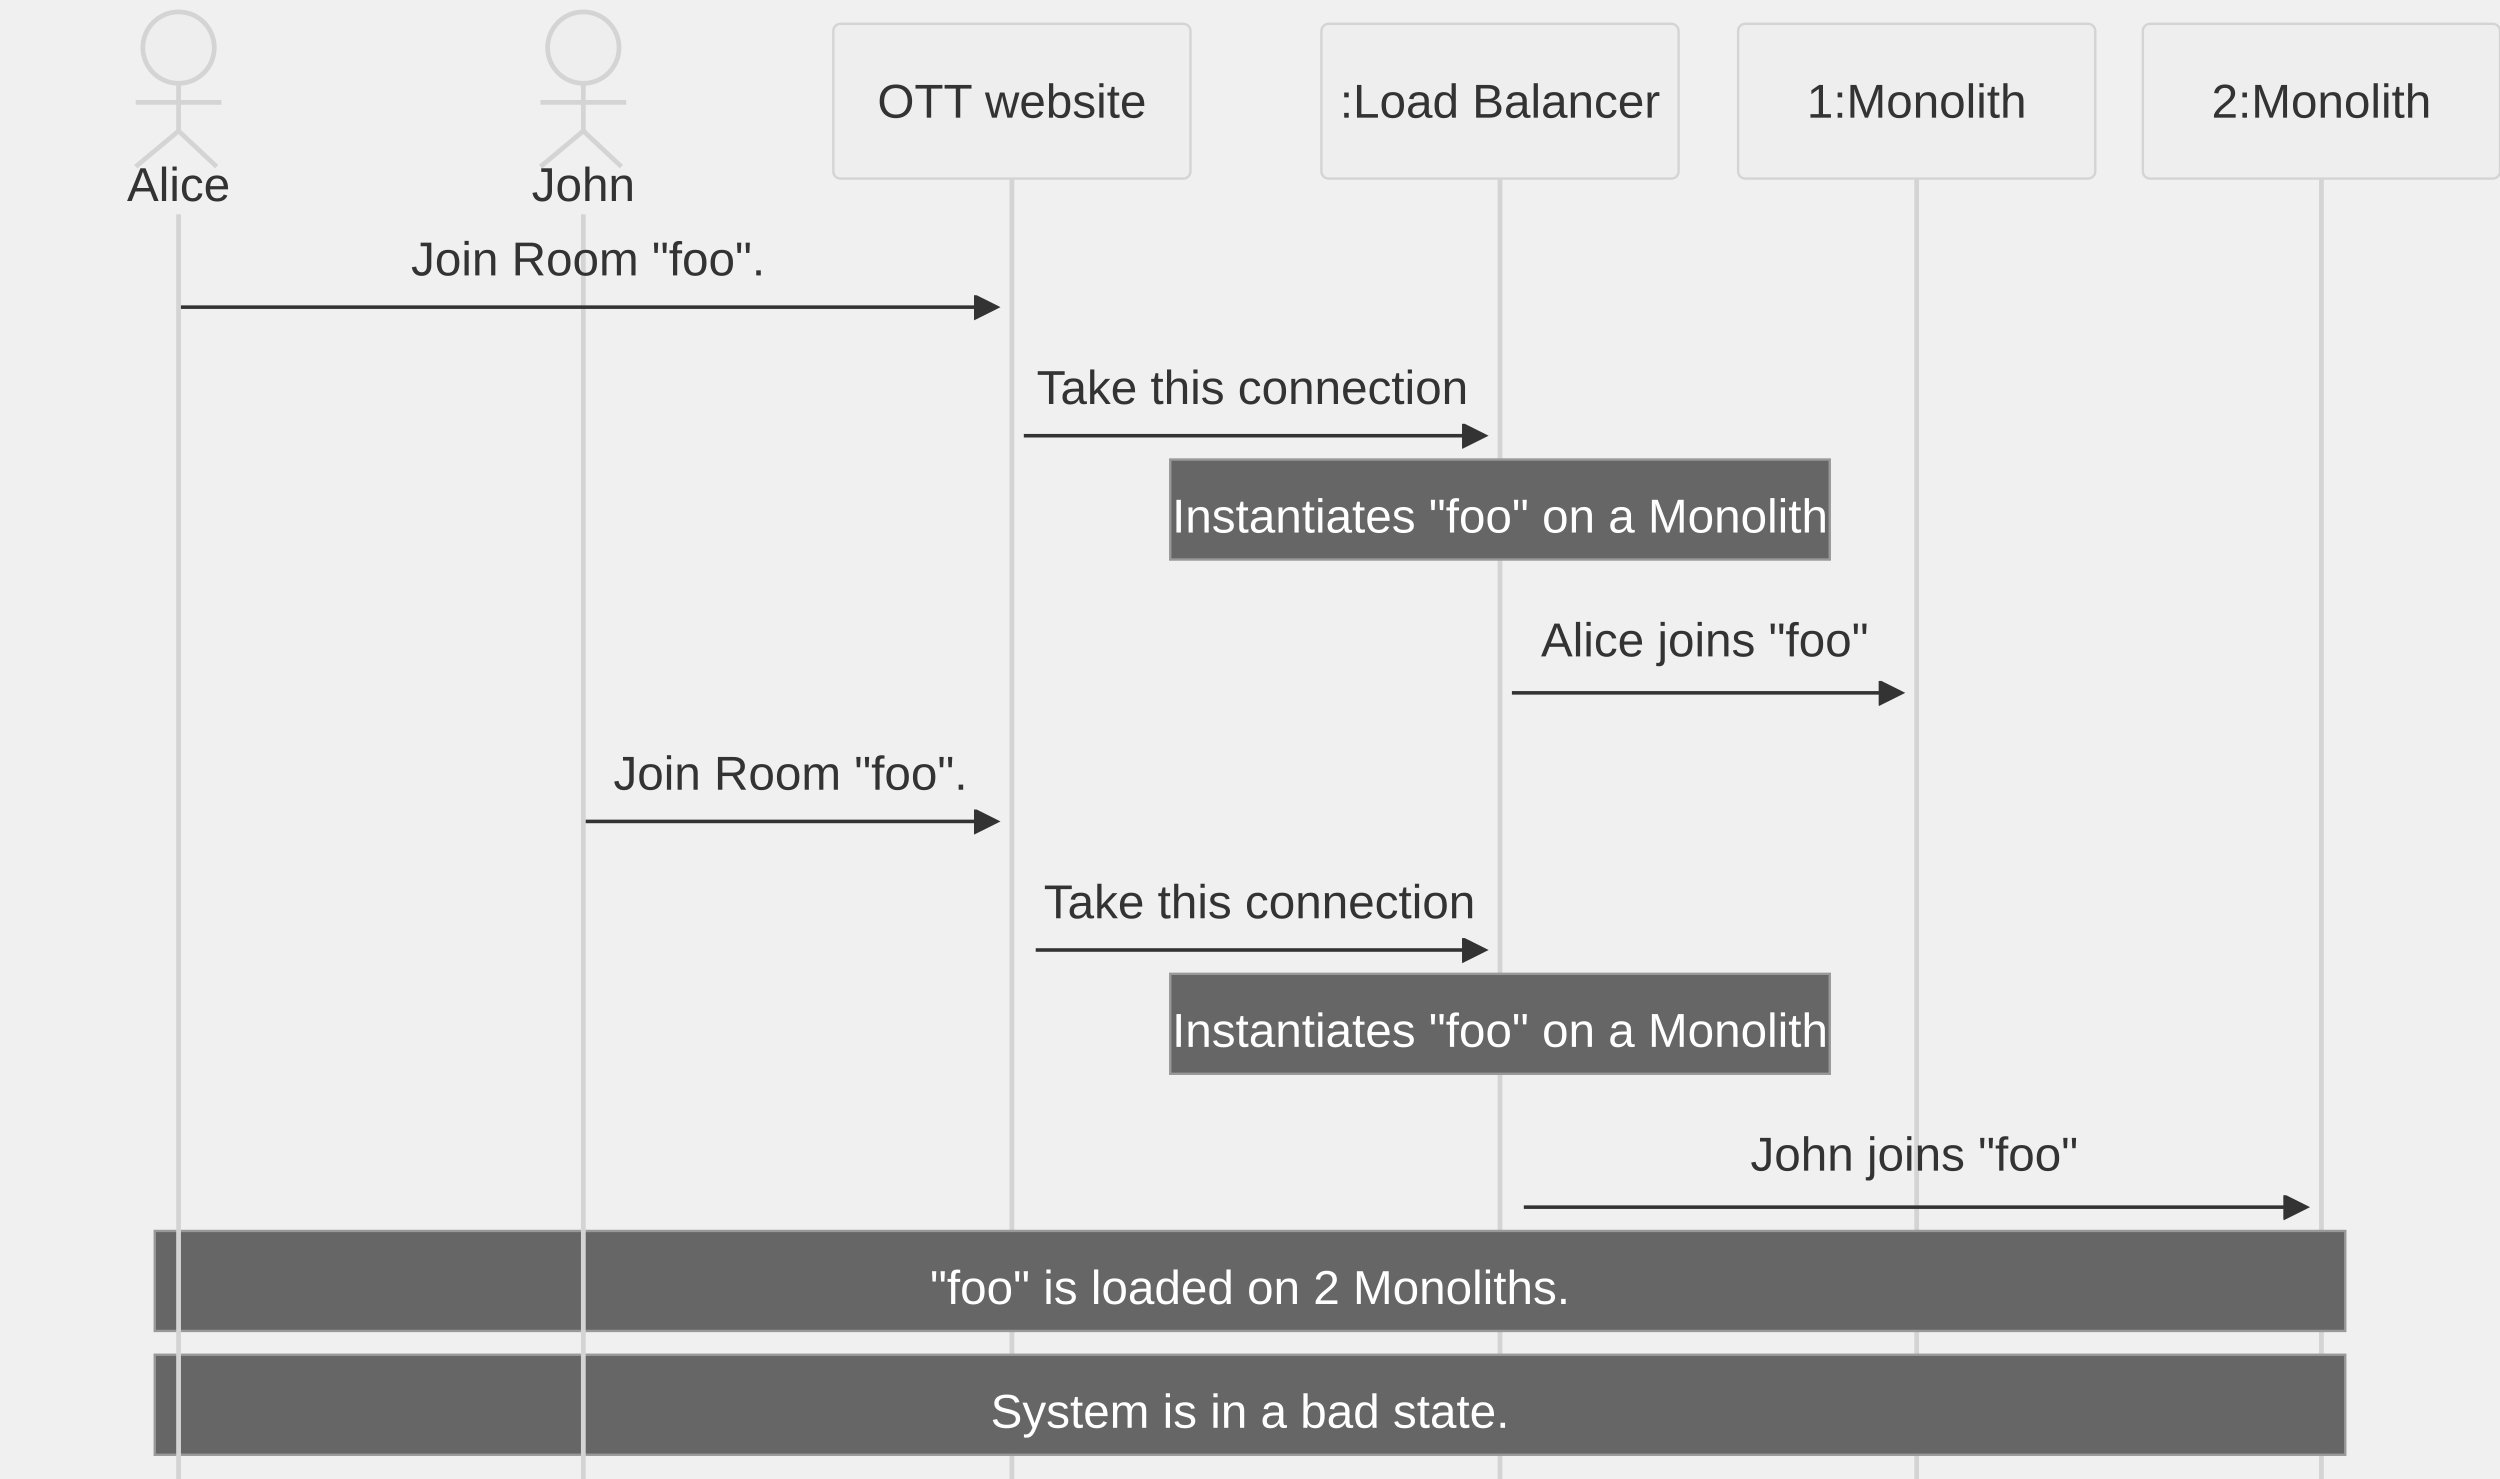
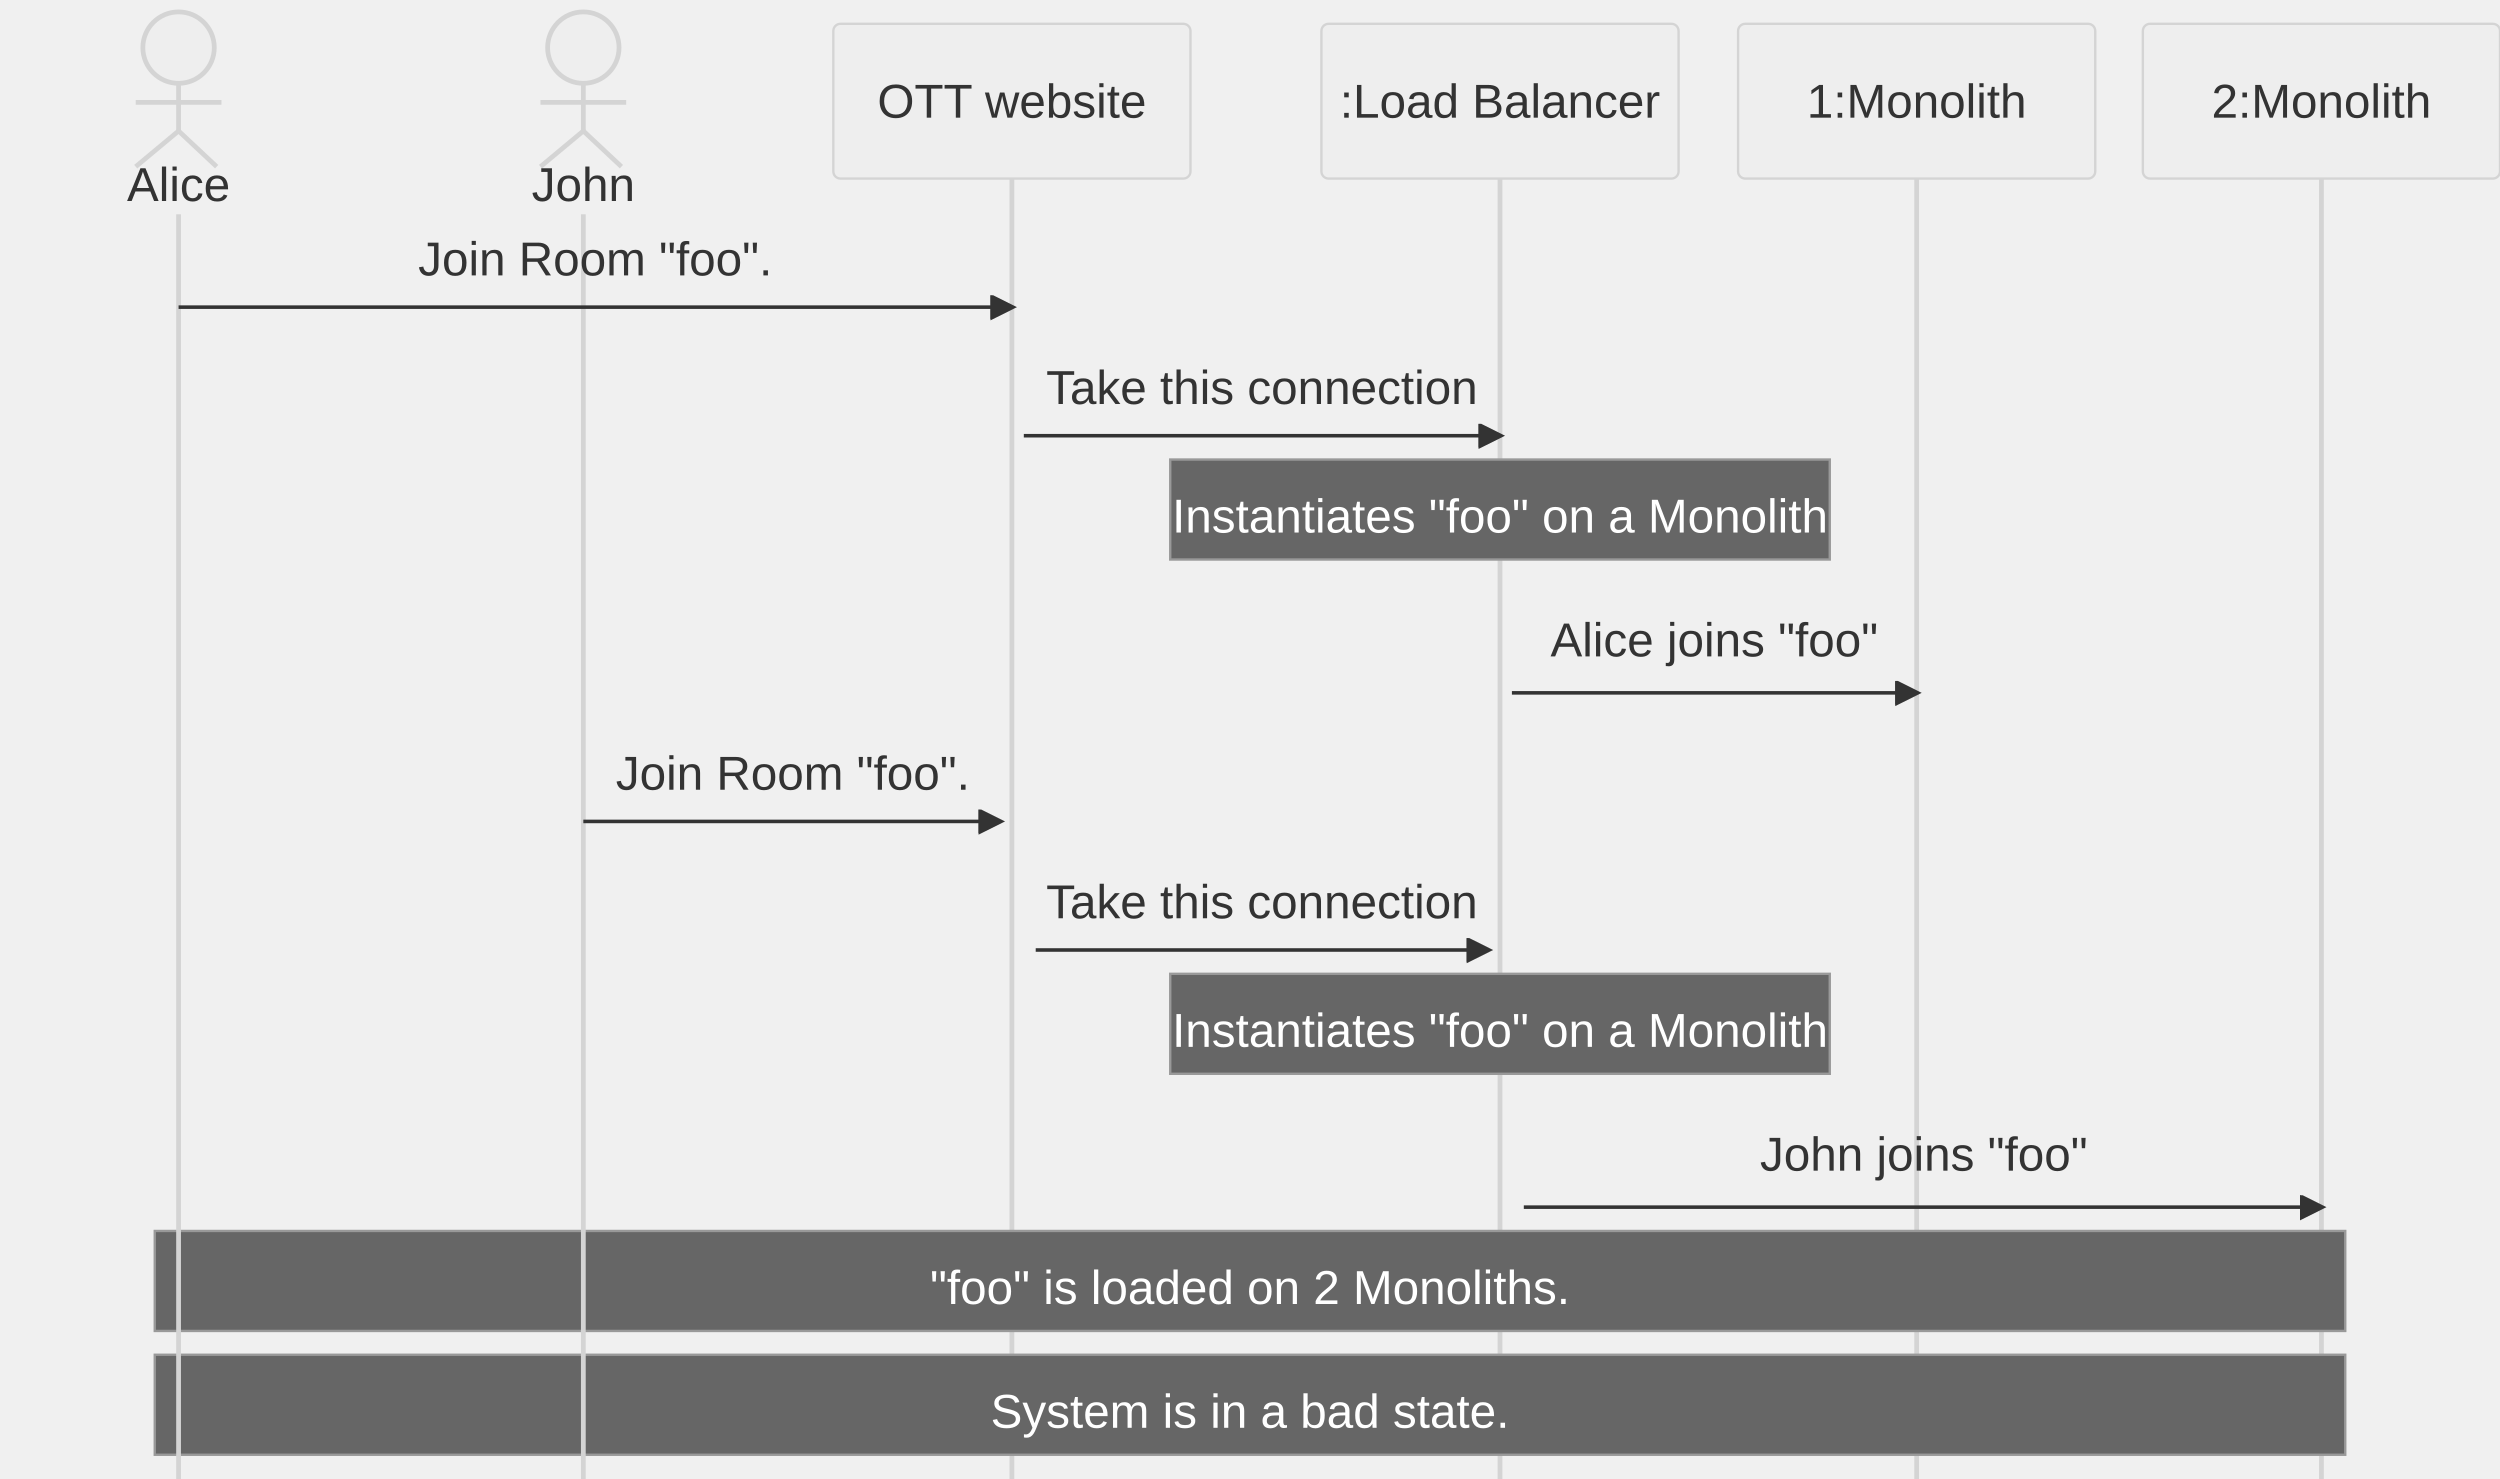
<svg xmlns="http://www.w3.org/2000/svg" aria-roledescription="sequence" role="graphics-document document" viewBox="0 -10 1050 621" style="max-width: 1050px; background-color: white;" width="100%" id="my-svg">
  <g>
    <line stroke="#999" stroke-width="0.5px" class="200" y2="2000" x2="975" y1="5" x1="975" id="actor5" />
    <g id="root-5">
      <rect class="actor" ry="3" rx="3" height="65" width="150" stroke="#666" fill="#eaeaea" y="0" x="900" />
      <text style="text-anchor: middle; font-size: 20px; font-weight: 400;" class="actor" alignment-baseline="central" dominant-baseline="central" y="32.5" x="975">
        <tspan dy="0" x="975">2:Monolith</tspan>
      </text>
    </g>
  </g>
  <g>
    <line stroke="#999" stroke-width="0.5px" class="200" y2="2000" x2="805" y1="5" x1="805" id="actor4" />
    <g id="root-4">
      <rect class="actor" ry="3" rx="3" height="65" width="150" stroke="#666" fill="#eaeaea" y="0" x="730" />
      <text style="text-anchor: middle; font-size: 20px; font-weight: 400;" class="actor" alignment-baseline="central" dominant-baseline="central" y="32.5" x="805">
        <tspan dy="0" x="805">1:Monolith</tspan>
      </text>
    </g>
  </g>
  <g>
    <line stroke="#999" stroke-width="0.5px" class="200" y2="2000" x2="630" y1="5" x1="630" id="actor3" />
    <g id="root-3">
      <rect class="actor" ry="3" rx="3" height="65" width="150" stroke="#666" fill="#eaeaea" y="0" x="555" />
      <text style="text-anchor: middle; font-size: 20px; font-weight: 400;" class="actor" alignment-baseline="central" dominant-baseline="central" y="32.5" x="630">
        <tspan dy="0" x="630">:Load Balancer</tspan>
      </text>
    </g>
  </g>
  <g>
    <line stroke="#999" stroke-width="0.5px" class="200" y2="2000" x2="425" y1="5" x1="425" id="actor2" />
    <g id="root-2">
      <rect class="actor" ry="3" rx="3" height="65" width="150" stroke="#666" fill="#eaeaea" y="0" x="350" />
      <text style="text-anchor: middle; font-size: 20px; font-weight: 400;" class="actor" alignment-baseline="central" dominant-baseline="central" y="32.5" x="425">
        <tspan dy="0" x="425">OTT website</tspan>
      </text>
    </g>
  </g>
  <style>#my-svg{font-family:"trebuchet ms",verdana,arial,sans-serif;font-size:16px;fill:#000000;}#my-svg .error-icon{fill:#552222;}#my-svg .error-text{fill:#552222;stroke:#552222;}#my-svg .edge-thickness-normal{stroke-width:2px;}#my-svg .edge-thickness-thick{stroke-width:3.5px;}#my-svg .edge-pattern-solid{stroke-dasharray:0;}#my-svg .edge-pattern-dashed{stroke-dasharray:3;}#my-svg .edge-pattern-dotted{stroke-dasharray:2;}#my-svg .marker{fill:#666;stroke:#666;}#my-svg .marker.cross{stroke:#666;}#my-svg svg{font-family:"trebuchet ms",verdana,arial,sans-serif;font-size:16px;}#my-svg .actor{stroke:hsl(0, 0%, 83%);fill:#eee;}#my-svg text.actor&gt;tspan{fill:#333;stroke:none;}#my-svg .actor-line{stroke:#666;}#my-svg .messageLine0{stroke-width:1.5;stroke-dasharray:none;stroke:#333;}#my-svg .messageLine1{stroke-width:1.5;stroke-dasharray:2,2;stroke:#333;}#my-svg #arrowhead path{fill:#333;stroke:#333;}#my-svg .sequenceNumber{fill:white;}#my-svg #sequencenumber{fill:#333;}#my-svg #crosshead path{fill:#333;stroke:#333;}#my-svg .messageText{fill:#333;stroke:none;}#my-svg .labelBox{stroke:hsl(0, 0%, 83%);fill:#eee;}#my-svg .labelText,#my-svg .labelText&gt;tspan{fill:#333;stroke:none;}#my-svg .loopText,#my-svg .loopText&gt;tspan{fill:#333;stroke:none;}#my-svg .loopLine{stroke-width:2px;stroke-dasharray:2,2;stroke:hsl(0, 0%, 83%);fill:hsl(0, 0%, 83%);}#my-svg .note{stroke:#999;fill:#666;}#my-svg .noteText,#my-svg .noteText&gt;tspan{fill:#fff;stroke:none;}#my-svg .activation0{fill:#f4f4f4;stroke:#666;}#my-svg .activation1{fill:#f4f4f4;stroke:#666;}#my-svg .activation2{fill:#f4f4f4;stroke:#666;}#my-svg .actorPopupMenu{position:absolute;}#my-svg .actorPopupMenuPanel{position:absolute;fill:#eee;box-shadow:0px 8px 16px 0px rgba(0,0,0,0.2);filter:drop-shadow(3px 5px 2px rgb(0 0 0 / 0.4));}#my-svg .actor-man line{stroke:hsl(0, 0%, 83%);fill:#eee;}#my-svg .actor-man circle,#my-svg line{stroke:hsl(0, 0%, 83%);fill:#eee;stroke-width:2px;}#my-svg :root{--mermaid-font-family:"trebuchet ms",verdana,arial,sans-serif;}</style>
  <g />
  <defs>
    <symbol height="24" width="24" id="computer">
      <path d="M2 2v13h20v-13h-20zm18 11h-16v-9h16v9zm-10.228 6l.466-1h3.524l.467 1h-4.457zm14.228 3h-24l2-6h2.104l-1.33 4h18.45l-1.297-4h2.073l2 6zm-5-10h-14v-7h14v7z" transform="scale(.5)" />
    </symbol>
  </defs>
  <defs>
    <symbol clip-rule="evenodd" fill-rule="evenodd" id="database">
      <path d="M12.258.001l.256.004.255.005.253.008.251.01.249.012.247.015.246.016.242.019.241.02.239.023.236.024.233.027.231.028.229.031.225.032.223.034.22.036.217.038.214.04.211.041.208.043.205.045.201.046.198.048.194.05.191.051.187.053.183.054.18.056.175.057.172.059.168.06.163.061.16.063.155.064.15.066.074.033.073.033.071.034.07.034.069.035.068.035.067.035.066.035.064.036.064.036.062.036.06.036.06.037.058.037.058.037.055.038.055.038.053.038.052.038.051.039.05.039.048.039.047.039.045.04.044.04.043.04.041.04.04.041.039.041.037.041.036.041.034.041.033.042.032.042.03.042.029.042.027.042.026.043.024.043.023.043.021.043.02.043.018.044.017.043.015.044.013.044.012.044.011.045.009.044.007.045.006.045.004.045.002.045.001.045v17l-.001.045-.002.045-.004.045-.006.045-.007.045-.009.044-.011.045-.012.044-.013.044-.015.044-.017.043-.018.044-.02.043-.021.043-.023.043-.024.043-.026.043-.027.042-.029.042-.03.042-.032.042-.033.042-.034.041-.036.041-.037.041-.039.041-.04.041-.041.04-.043.04-.044.04-.045.04-.047.039-.048.039-.05.039-.051.039-.052.038-.053.038-.055.038-.055.038-.058.037-.058.037-.06.037-.06.036-.062.036-.064.036-.064.036-.066.035-.067.035-.068.035-.069.035-.07.034-.071.034-.073.033-.074.033-.15.066-.155.064-.16.063-.163.061-.168.06-.172.059-.175.057-.18.056-.183.054-.187.053-.191.051-.194.05-.198.048-.201.046-.205.045-.208.043-.211.041-.214.04-.217.038-.22.036-.223.034-.225.032-.229.031-.231.028-.233.027-.236.024-.239.023-.241.02-.242.019-.246.016-.247.015-.249.012-.251.01-.253.008-.255.005-.256.004-.258.001-.258-.001-.256-.004-.255-.005-.253-.008-.251-.01-.249-.012-.247-.015-.245-.016-.243-.019-.241-.02-.238-.023-.236-.024-.234-.027-.231-.028-.228-.031-.226-.032-.223-.034-.22-.036-.217-.038-.214-.04-.211-.041-.208-.043-.204-.045-.201-.046-.198-.048-.195-.05-.19-.051-.187-.053-.184-.054-.179-.056-.176-.057-.172-.059-.167-.06-.164-.061-.159-.063-.155-.064-.151-.066-.074-.033-.072-.033-.072-.034-.07-.034-.069-.035-.068-.035-.067-.035-.066-.035-.064-.036-.063-.036-.062-.036-.061-.036-.06-.037-.058-.037-.057-.037-.056-.038-.055-.038-.053-.038-.052-.038-.051-.039-.049-.039-.049-.039-.046-.039-.046-.04-.044-.04-.043-.04-.041-.04-.04-.041-.039-.041-.037-.041-.036-.041-.034-.041-.033-.042-.032-.042-.03-.042-.029-.042-.027-.042-.026-.043-.024-.043-.023-.043-.021-.043-.02-.043-.018-.044-.017-.043-.015-.044-.013-.044-.012-.044-.011-.045-.009-.044-.007-.045-.006-.045-.004-.045-.002-.045-.001-.045v-17l.001-.045.002-.045.004-.045.006-.045.007-.045.009-.044.011-.045.012-.044.013-.044.015-.044.017-.043.018-.044.02-.043.021-.043.023-.043.024-.043.026-.043.027-.042.029-.042.03-.042.032-.042.033-.042.034-.041.036-.041.037-.041.039-.041.04-.041.041-.04.043-.04.044-.04.046-.04.046-.039.049-.039.049-.039.051-.039.052-.038.053-.038.055-.038.056-.038.057-.037.058-.037.06-.037.061-.036.062-.036.063-.036.064-.036.066-.035.067-.035.068-.035.069-.035.07-.034.072-.034.072-.033.074-.033.151-.066.155-.064.159-.063.164-.061.167-.06.172-.059.176-.057.179-.056.184-.054.187-.053.19-.051.195-.05.198-.048.201-.046.204-.045.208-.043.211-.041.214-.04.217-.038.22-.036.223-.034.226-.032.228-.031.231-.028.234-.027.236-.024.238-.023.241-.02.243-.019.245-.016.247-.015.249-.012.251-.01.253-.008.255-.005.256-.004.258-.001.258.001zm-9.258 20.499v.01l.001.021.003.021.004.022.005.021.006.022.007.022.009.023.01.022.011.023.012.023.013.023.015.023.016.024.017.023.018.024.019.024.021.024.022.025.023.024.024.025.052.049.056.05.061.051.066.051.07.051.075.051.079.052.084.052.088.052.092.052.097.052.102.051.105.052.11.052.114.051.119.051.123.051.127.05.131.05.135.05.139.048.144.049.147.047.152.047.155.047.16.045.163.045.167.043.171.043.176.041.178.041.183.039.187.039.19.037.194.035.197.035.202.033.204.031.209.03.212.029.216.027.219.025.222.024.226.021.23.02.233.018.236.016.24.015.243.012.246.01.249.008.253.005.256.004.259.001.26-.001.257-.004.254-.005.25-.008.247-.011.244-.012.241-.014.237-.016.233-.018.231-.021.226-.021.224-.024.22-.026.216-.027.212-.028.21-.031.205-.031.202-.034.198-.034.194-.036.191-.037.187-.039.183-.04.179-.04.175-.042.172-.043.168-.044.163-.045.16-.046.155-.046.152-.047.148-.048.143-.049.139-.049.136-.05.131-.05.126-.05.123-.051.118-.052.114-.051.11-.052.106-.052.101-.052.096-.052.092-.052.088-.053.083-.051.079-.052.074-.052.07-.051.065-.051.06-.051.056-.05.051-.05.023-.024.023-.025.021-.024.02-.024.019-.024.018-.024.017-.024.015-.023.014-.024.013-.023.012-.023.01-.023.01-.022.008-.022.006-.022.006-.022.004-.022.004-.021.001-.021.001-.021v-4.127l-.077.055-.08.053-.083.054-.085.053-.087.052-.09.052-.093.051-.095.05-.097.05-.1.049-.102.049-.105.048-.106.047-.109.047-.111.046-.114.045-.115.045-.118.044-.12.043-.122.042-.124.042-.126.041-.128.04-.13.04-.132.038-.134.038-.135.037-.138.037-.139.035-.142.035-.143.034-.144.033-.147.032-.148.031-.15.03-.151.03-.153.029-.154.027-.156.027-.158.026-.159.025-.161.024-.162.023-.163.022-.165.021-.166.02-.167.019-.169.018-.169.017-.171.016-.173.015-.173.014-.175.013-.175.012-.177.011-.178.01-.179.008-.179.008-.181.006-.182.005-.182.004-.184.003-.184.002h-.37l-.184-.002-.184-.003-.182-.004-.182-.005-.181-.006-.179-.008-.179-.008-.178-.01-.176-.011-.176-.012-.175-.013-.173-.014-.172-.015-.171-.016-.17-.017-.169-.018-.167-.019-.166-.02-.165-.021-.163-.022-.162-.023-.161-.024-.159-.025-.157-.026-.156-.027-.155-.027-.153-.029-.151-.03-.15-.03-.148-.031-.146-.032-.145-.033-.143-.034-.141-.035-.14-.035-.137-.037-.136-.037-.134-.038-.132-.038-.13-.04-.128-.04-.126-.041-.124-.042-.122-.042-.12-.044-.117-.043-.116-.045-.113-.045-.112-.046-.109-.047-.106-.047-.105-.048-.102-.049-.1-.049-.097-.05-.095-.05-.093-.052-.09-.051-.087-.052-.085-.053-.083-.054-.08-.054-.077-.054v4.127zm0-5.654v.011l.001.021.003.021.004.021.005.022.006.022.007.022.009.022.01.022.011.023.012.023.013.023.015.024.016.023.017.024.018.024.019.024.021.024.022.024.023.025.024.024.052.05.056.05.061.05.066.051.07.051.075.052.079.051.084.052.088.052.092.052.097.052.102.052.105.052.11.051.114.051.119.052.123.05.127.051.131.05.135.049.139.049.144.048.147.048.152.047.155.046.16.045.163.045.167.044.171.042.176.042.178.04.183.04.187.038.19.037.194.036.197.034.202.033.204.032.209.03.212.028.216.027.219.025.222.024.226.022.23.02.233.018.236.016.24.014.243.012.246.01.249.008.253.006.256.003.259.001.26-.001.257-.003.254-.006.25-.008.247-.01.244-.012.241-.015.237-.016.233-.018.231-.02.226-.022.224-.024.22-.025.216-.027.212-.029.21-.03.205-.032.202-.033.198-.035.194-.036.191-.037.187-.039.183-.039.179-.041.175-.042.172-.043.168-.044.163-.045.16-.045.155-.047.152-.047.148-.048.143-.048.139-.05.136-.049.131-.05.126-.051.123-.051.118-.051.114-.052.11-.052.106-.052.101-.052.096-.052.092-.052.088-.052.083-.052.079-.052.074-.051.07-.052.065-.051.06-.05.056-.051.051-.049.023-.025.023-.024.021-.025.02-.024.019-.024.018-.024.017-.024.015-.023.014-.023.013-.024.012-.022.01-.023.01-.023.008-.022.006-.022.006-.022.004-.021.004-.022.001-.021.001-.021v-4.139l-.077.054-.08.054-.083.054-.085.052-.087.053-.09.051-.093.051-.095.051-.097.05-.1.049-.102.049-.105.048-.106.047-.109.047-.111.046-.114.045-.115.044-.118.044-.12.044-.122.042-.124.042-.126.041-.128.04-.13.039-.132.039-.134.038-.135.037-.138.036-.139.036-.142.035-.143.033-.144.033-.147.033-.148.031-.15.03-.151.03-.153.028-.154.028-.156.027-.158.026-.159.025-.161.024-.162.023-.163.022-.165.021-.166.02-.167.019-.169.018-.169.017-.171.016-.173.015-.173.014-.175.013-.175.012-.177.011-.178.009-.179.009-.179.007-.181.007-.182.005-.182.004-.184.003-.184.002h-.37l-.184-.002-.184-.003-.182-.004-.182-.005-.181-.007-.179-.007-.179-.009-.178-.009-.176-.011-.176-.012-.175-.013-.173-.014-.172-.015-.171-.016-.17-.017-.169-.018-.167-.019-.166-.02-.165-.021-.163-.022-.162-.023-.161-.024-.159-.025-.157-.026-.156-.027-.155-.028-.153-.028-.151-.03-.15-.03-.148-.031-.146-.033-.145-.033-.143-.033-.141-.035-.14-.036-.137-.036-.136-.037-.134-.038-.132-.039-.13-.039-.128-.04-.126-.041-.124-.042-.122-.043-.12-.043-.117-.044-.116-.044-.113-.046-.112-.046-.109-.046-.106-.047-.105-.048-.102-.049-.1-.049-.097-.05-.095-.051-.093-.051-.09-.051-.087-.053-.085-.052-.083-.054-.08-.054-.077-.054v4.139zm0-5.666v.011l.001.02.003.022.004.021.005.022.006.021.007.022.009.023.01.022.011.023.012.023.013.023.015.023.016.024.017.024.018.023.019.024.021.025.022.024.023.024.024.025.052.05.056.05.061.05.066.051.07.051.075.052.079.051.084.052.088.052.092.052.097.052.102.052.105.051.11.052.114.051.119.051.123.051.127.05.131.05.135.05.139.049.144.048.147.048.152.047.155.046.16.045.163.045.167.043.171.043.176.042.178.04.183.04.187.038.19.037.194.036.197.034.202.033.204.032.209.03.212.028.216.027.219.025.222.024.226.021.23.02.233.018.236.017.24.014.243.012.246.01.249.008.253.006.256.003.259.001.26-.001.257-.003.254-.006.25-.008.247-.01.244-.013.241-.014.237-.016.233-.018.231-.02.226-.022.224-.024.22-.025.216-.027.212-.029.21-.03.205-.032.202-.033.198-.035.194-.036.191-.037.187-.039.183-.039.179-.041.175-.042.172-.043.168-.044.163-.045.16-.045.155-.047.152-.047.148-.048.143-.049.139-.049.136-.049.131-.051.126-.05.123-.051.118-.052.114-.051.11-.052.106-.052.101-.052.096-.052.092-.052.088-.052.083-.052.079-.052.074-.052.07-.051.065-.051.06-.051.056-.05.051-.049.023-.025.023-.025.021-.024.02-.024.019-.024.018-.024.017-.024.015-.023.014-.024.013-.023.012-.023.01-.022.01-.023.008-.022.006-.022.006-.022.004-.022.004-.021.001-.021.001-.021v-4.153l-.077.054-.08.054-.083.053-.085.053-.087.053-.09.051-.093.051-.095.051-.097.05-.1.049-.102.048-.105.048-.106.048-.109.046-.111.046-.114.046-.115.044-.118.044-.12.043-.122.043-.124.042-.126.041-.128.04-.13.039-.132.039-.134.038-.135.037-.138.036-.139.036-.142.034-.143.034-.144.033-.147.032-.148.032-.15.03-.151.03-.153.028-.154.028-.156.027-.158.026-.159.024-.161.024-.162.023-.163.023-.165.021-.166.02-.167.019-.169.018-.169.017-.171.016-.173.015-.173.014-.175.013-.175.012-.177.01-.178.01-.179.009-.179.007-.181.006-.182.006-.182.004-.184.003-.184.001-.185.001-.185-.001-.184-.001-.184-.003-.182-.004-.182-.006-.181-.006-.179-.007-.179-.009-.178-.01-.176-.01-.176-.012-.175-.013-.173-.014-.172-.015-.171-.016-.17-.017-.169-.018-.167-.019-.166-.02-.165-.021-.163-.023-.162-.023-.161-.024-.159-.024-.157-.026-.156-.027-.155-.028-.153-.028-.151-.03-.15-.03-.148-.032-.146-.032-.145-.033-.143-.034-.141-.034-.14-.036-.137-.036-.136-.037-.134-.038-.132-.039-.13-.039-.128-.041-.126-.041-.124-.041-.122-.043-.12-.043-.117-.044-.116-.044-.113-.046-.112-.046-.109-.046-.106-.048-.105-.048-.102-.048-.1-.05-.097-.049-.095-.051-.093-.051-.09-.052-.087-.052-.085-.053-.083-.053-.08-.054-.077-.054v4.153zm8.74-8.179l-.257.004-.254.005-.25.008-.247.011-.244.012-.241.014-.237.016-.233.018-.231.021-.226.022-.224.023-.22.026-.216.027-.212.028-.21.031-.205.032-.202.033-.198.034-.194.036-.191.038-.187.038-.183.04-.179.041-.175.042-.172.043-.168.043-.163.045-.16.046-.155.046-.152.048-.148.048-.143.048-.139.049-.136.05-.131.05-.126.051-.123.051-.118.051-.114.052-.11.052-.106.052-.101.052-.096.052-.092.052-.088.052-.083.052-.079.052-.074.051-.07.052-.065.051-.06.05-.056.05-.051.05-.023.025-.023.024-.021.024-.02.025-.019.024-.018.024-.017.023-.015.024-.014.023-.013.023-.012.023-.01.023-.01.022-.008.022-.006.023-.006.021-.004.022-.004.021-.001.021-.001.021.001.021.001.021.004.021.004.022.006.021.006.023.008.022.01.022.01.023.012.023.013.023.014.023.015.024.017.023.018.024.019.024.02.025.021.024.023.024.023.025.051.05.056.05.06.05.065.051.07.052.074.051.079.052.083.052.088.052.092.052.096.052.101.052.106.052.11.052.114.052.118.051.123.051.126.051.131.05.136.05.139.049.143.048.148.048.152.048.155.046.16.046.163.045.168.043.172.043.175.042.179.041.183.04.187.038.191.038.194.036.198.034.202.033.205.032.21.031.212.028.216.027.22.026.224.023.226.022.231.021.233.018.237.016.241.014.244.012.247.011.25.008.254.005.257.004.26.001.26-.001.257-.004.254-.005.25-.008.247-.011.244-.012.241-.014.237-.016.233-.018.231-.021.226-.022.224-.023.22-.026.216-.027.212-.028.21-.031.205-.032.202-.033.198-.034.194-.036.191-.038.187-.038.183-.04.179-.041.175-.042.172-.043.168-.043.163-.045.16-.046.155-.046.152-.048.148-.048.143-.048.139-.049.136-.05.131-.05.126-.051.123-.051.118-.051.114-.052.11-.052.106-.052.101-.052.096-.052.092-.052.088-.052.083-.052.079-.052.074-.051.07-.052.065-.051.06-.05.056-.05.051-.05.023-.025.023-.024.021-.024.02-.025.019-.024.018-.024.017-.023.015-.024.014-.023.013-.023.012-.023.01-.023.01-.022.008-.022.006-.023.006-.021.004-.022.004-.021.001-.021.001-.021-.001-.021-.001-.021-.004-.021-.004-.022-.006-.021-.006-.023-.008-.022-.01-.022-.01-.023-.012-.023-.013-.023-.014-.023-.015-.024-.017-.023-.018-.024-.019-.024-.02-.025-.021-.024-.023-.024-.023-.025-.051-.05-.056-.05-.06-.05-.065-.051-.07-.052-.074-.051-.079-.052-.083-.052-.088-.052-.092-.052-.096-.052-.101-.052-.106-.052-.11-.052-.114-.052-.118-.051-.123-.051-.126-.051-.131-.05-.136-.05-.139-.049-.143-.048-.148-.048-.152-.048-.155-.046-.16-.046-.163-.045-.168-.043-.172-.043-.175-.042-.179-.041-.183-.04-.187-.038-.191-.038-.194-.036-.198-.034-.202-.033-.205-.032-.21-.031-.212-.028-.216-.027-.22-.026-.224-.023-.226-.022-.231-.021-.233-.018-.237-.016-.241-.014-.244-.012-.247-.011-.25-.008-.254-.005-.257-.004-.26-.001-.26.001z" transform="scale(.5)" />
    </symbol>
  </defs>
  <defs>
    <symbol height="24" width="24" id="clock">
      <path d="M12 2c5.514 0 10 4.486 10 10s-4.486 10-10 10-10-4.486-10-10 4.486-10 10-10zm0-2c-6.627 0-12 5.373-12 12s5.373 12 12 12 12-5.373 12-12-5.373-12-12-12zm5.848 12.459c.202.038.202.333.001.372-1.907.361-6.045 1.111-6.547 1.111-.719 0-1.301-.582-1.301-1.301 0-.512.77-5.447 1.125-7.445.034-.192.312-.181.343.014l.985 6.238 5.394 1.011z" transform="scale(.5)" />
    </symbol>
  </defs>
  <defs>
-     <marker orient="auto" markerHeight="12" markerWidth="12" markerUnits="userSpaceOnUse" refY="5" refX="7.9" id="arrowhead">
+     <marker orient="auto" markerHeight="12" markerWidth="12" markerUnits="userSpaceOnUse" refY="5" refX="9" id="arrowhead">
      <path d="M 0 0 L 10 5 L 0 10 z" />
    </marker>
  </defs>
  <defs>
-     <marker refY="4.5" refX="4" orient="auto" markerHeight="8" markerWidth="15" id="crosshead">
+     <marker refY="5" refX="4" orient="auto" markerHeight="8" markerWidth="15" id="crosshead">
      <path style="stroke-dasharray: 0, 0;" d="M 1,2 L 6,7 M 6,2 L 1,7" stroke-width="1pt" stroke="#000000" fill="none" />
    </marker>
  </defs>
  <defs>
-     <marker orient="auto" markerHeight="28" markerWidth="20" refY="7" refX="15.5" id="filled-head">
+     <marker orient="auto" markerHeight="28" markerWidth="20" refY="7" refX="18" id="filled-head">
      <path d="M 18,7 L9,13 L14,7 L9,1 Z" />
    </marker>
  </defs>
  <defs>
    <marker orient="auto" markerHeight="40" markerWidth="60" refY="15" refX="15" id="sequencenumber">
      <circle r="6" cy="15" cx="15" />
    </marker>
  </defs>
  <g />
  <g />
  <g>
    <rect class="note" ry="0" rx="0" height="42" width="277" stroke="#666" fill="#EDF2AE" y="183" x="491.5" />
    <text style="font-size: 20px; font-weight: 400;" dy="1em" class="noteText" alignment-baseline="middle" dominant-baseline="middle" text-anchor="middle" y="188" x="630">
      <tspan x="630">Instantiates "foo" on a Monolith</tspan>
    </text>
  </g>
  <g />
  <g />
  <g />
  <g>
    <rect class="note" ry="0" rx="0" height="42" width="277" stroke="#666" fill="#EDF2AE" y="399" x="491.5" />
    <text style="font-size: 20px; font-weight: 400;" dy="1em" class="noteText" alignment-baseline="middle" dominant-baseline="middle" text-anchor="middle" y="404" x="630">
      <tspan x="630">Instantiates "foo" on a Monolith</tspan>
    </text>
  </g>
  <g />
  <g>
    <rect class="note" ry="0" rx="0" height="42" width="920" stroke="#666" fill="#EDF2AE" y="507" x="65" />
    <text style="font-size: 20px; font-weight: 400;" dy="1em" class="noteText" alignment-baseline="middle" dominant-baseline="middle" text-anchor="middle" y="512" x="525">
      <tspan x="525">"foo" is loaded on 2 Monoliths.</tspan>
    </text>
  </g>
  <g>
    <rect class="note" ry="0" rx="0" height="42" width="920" stroke="#666" fill="#EDF2AE" y="559" x="65" />
    <text style="font-size: 20px; font-weight: 400;" dy="1em" class="noteText" alignment-baseline="middle" dominant-baseline="middle" text-anchor="middle" y="564" x="525">
      <tspan x="525">System is in a bad state.</tspan>
    </text>
  </g>
  <line stroke="#999" stroke-width="0.5px" class="200" y2="2000" x2="75" y1="80" x1="75" id="actor0" />
  <g class="actor-man">
    <line y2="45" x2="75" y1="25" x1="75" id="actor-man-torso0" />
    <line y2="33" x2="93" y1="33" x1="57" id="actor-man-arms0" />
    <line y2="45" x2="75" y1="60" x1="57" />
    <line y2="60" x2="91" y1="45" x1="75" />
    <circle height="65" width="150" r="15" cy="10" cx="75" />
    <text style="text-anchor: middle; font-size: 20px; font-weight: 400;" class="actor" alignment-baseline="central" dominant-baseline="central" y="67.5" x="75">
      <tspan dy="0" x="75">Alice</tspan>
    </text>
  </g>
  <line stroke="#999" stroke-width="0.5px" class="200" y2="2000" x2="245" y1="80" x1="245" id="actor1" />
  <g class="actor-man">
    <line y2="45" x2="245" y1="25" x1="245" id="actor-man-torso1" />
    <line y2="33" x2="263" y1="33" x1="227" id="actor-man-arms1" />
    <line y2="45" x2="245" y1="60" x1="227" />
    <line y2="60" x2="261" y1="45" x1="245" />
    <circle height="65" width="150" r="15" cy="10" cx="245" />
    <text style="text-anchor: middle; font-size: 20px; font-weight: 400;" class="actor" alignment-baseline="central" dominant-baseline="central" y="67.5" x="245">
      <tspan dy="0" x="245">John</tspan>
    </text>
  </g>
-   <text style="font-size: 20px; font-weight: 400;" dy="1em" class="messageText" alignment-baseline="middle" dominant-baseline="middle" text-anchor="middle" y="80" x="247">Join Room "foo".</text>
-   <line style="fill: none;" marker-end="url(#arrowhead)" stroke="none" stroke-width="2" class="messageLine0" y2="119" x2="417" y1="119" x1="76" />
-   <text style="font-size: 20px; font-weight: 400;" dy="1em" class="messageText" alignment-baseline="middle" dominant-baseline="middle" text-anchor="middle" y="134" x="526">Take this connection</text>
-   <line style="fill: none;" marker-end="url(#arrowhead)" stroke="none" stroke-width="2" class="messageLine0" y2="173" x2="622" y1="173" x1="430" />
-   <text style="font-size: 20px; font-weight: 400;" dy="1em" class="messageText" alignment-baseline="middle" dominant-baseline="middle" text-anchor="middle" y="240" x="716">Alice joins "foo"</text>
-   <line style="fill: none;" marker-end="url(#arrowhead)" stroke="none" stroke-width="2" class="messageLine0" y2="281" x2="797" y1="281" x1="635" />
-   <text style="font-size: 20px; font-weight: 400;" dy="1em" class="messageText" alignment-baseline="middle" dominant-baseline="middle" text-anchor="middle" y="296" x="332">Join Room "foo".</text>
-   <line style="fill: none;" marker-end="url(#arrowhead)" stroke="none" stroke-width="2" class="messageLine0" y2="335" x2="417" y1="335" x1="246" />
-   <text style="font-size: 20px; font-weight: 400;" dy="1em" class="messageText" alignment-baseline="middle" dominant-baseline="middle" text-anchor="middle" y="350" x="529">Take this connection</text>
-   <line style="fill: none;" marker-end="url(#arrowhead)" stroke="none" stroke-width="2" class="messageLine0" y2="389" x2="622" y1="389" x1="435" />
-   <text style="font-size: 20px; font-weight: 400;" dy="1em" class="messageText" alignment-baseline="middle" dominant-baseline="middle" text-anchor="middle" y="456" x="804">John joins "foo"</text>
-   <line style="fill: none;" marker-end="url(#arrowhead)" stroke="none" stroke-width="2" class="messageLine0" y2="497" x2="967" y1="497" x1="640" />
+   <text style="font-size: 20px; font-weight: 400;" dy="1em" class="messageText" alignment-baseline="middle" dominant-baseline="middle" text-anchor="middle" y="80" x="250">Join Room "foo".</text>
+   <line style="fill: none;" marker-end="url(#arrowhead)" stroke="none" stroke-width="2" class="messageLine0" y2="119" x2="425" y1="119" x1="75" />
+   <text style="font-size: 20px; font-weight: 400;" dy="1em" class="messageText" alignment-baseline="middle" dominant-baseline="middle" text-anchor="middle" y="134" x="530">Take this connection</text>
+   <line style="fill: none;" marker-end="url(#arrowhead)" stroke="none" stroke-width="2" class="messageLine0" y2="173" x2="630" y1="173" x1="430" />
+   <text style="font-size: 20px; font-weight: 400;" dy="1em" class="messageText" alignment-baseline="middle" dominant-baseline="middle" text-anchor="middle" y="240" x="720">Alice joins "foo"</text>
+   <line style="fill: none;" marker-end="url(#arrowhead)" stroke="none" stroke-width="2" class="messageLine0" y2="281" x2="805" y1="281" x1="635" />
+   <text style="font-size: 20px; font-weight: 400;" dy="1em" class="messageText" alignment-baseline="middle" dominant-baseline="middle" text-anchor="middle" y="296" x="333">Join Room "foo".</text>
+   <line style="fill: none;" marker-end="url(#arrowhead)" stroke="none" stroke-width="2" class="messageLine0" y2="335" x2="420" y1="335" x1="245" />
+   <text style="font-size: 20px; font-weight: 400;" dy="1em" class="messageText" alignment-baseline="middle" dominant-baseline="middle" text-anchor="middle" y="350" x="530">Take this connection</text>
+   <line style="fill: none;" marker-end="url(#arrowhead)" stroke="none" stroke-width="2" class="messageLine0" y2="389" x2="625" y1="389" x1="435" />
+   <text style="font-size: 20px; font-weight: 400;" dy="1em" class="messageText" alignment-baseline="middle" dominant-baseline="middle" text-anchor="middle" y="456" x="808">John joins "foo"</text>
+   <line style="fill: none;" marker-end="url(#arrowhead)" stroke="none" stroke-width="2" class="messageLine0" y2="497" x2="975" y1="497" x1="640" />
</svg>
